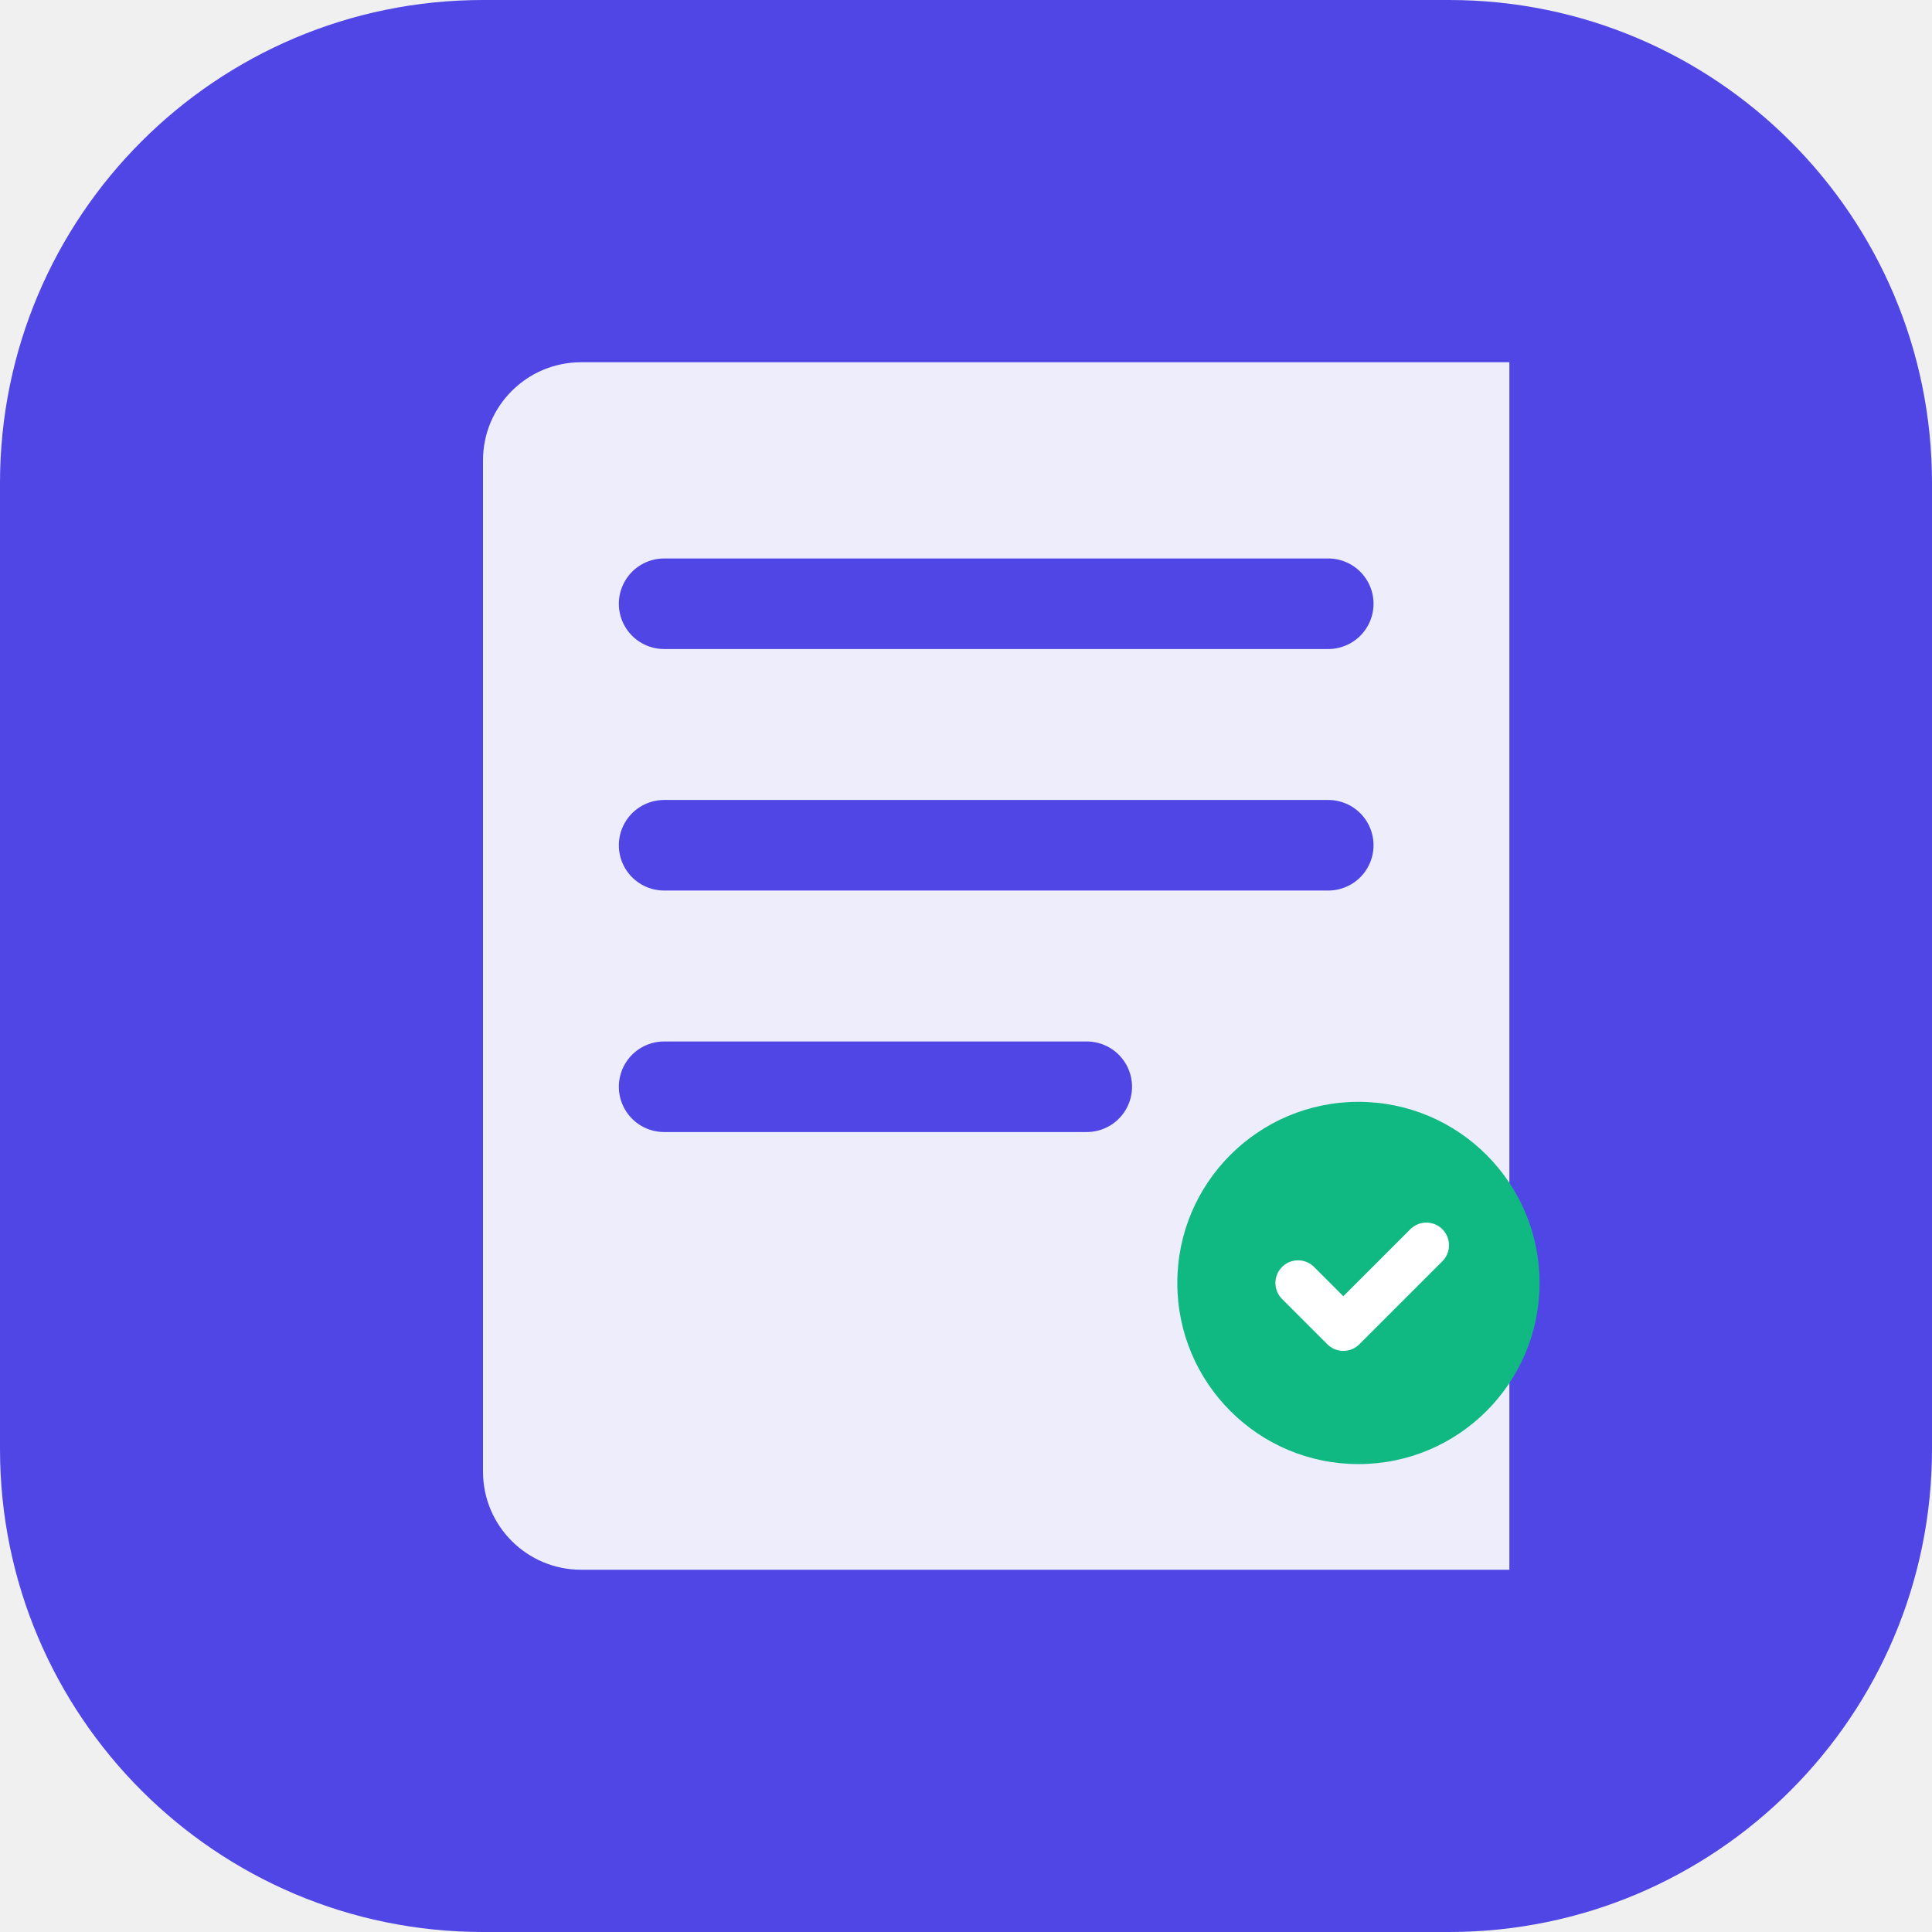
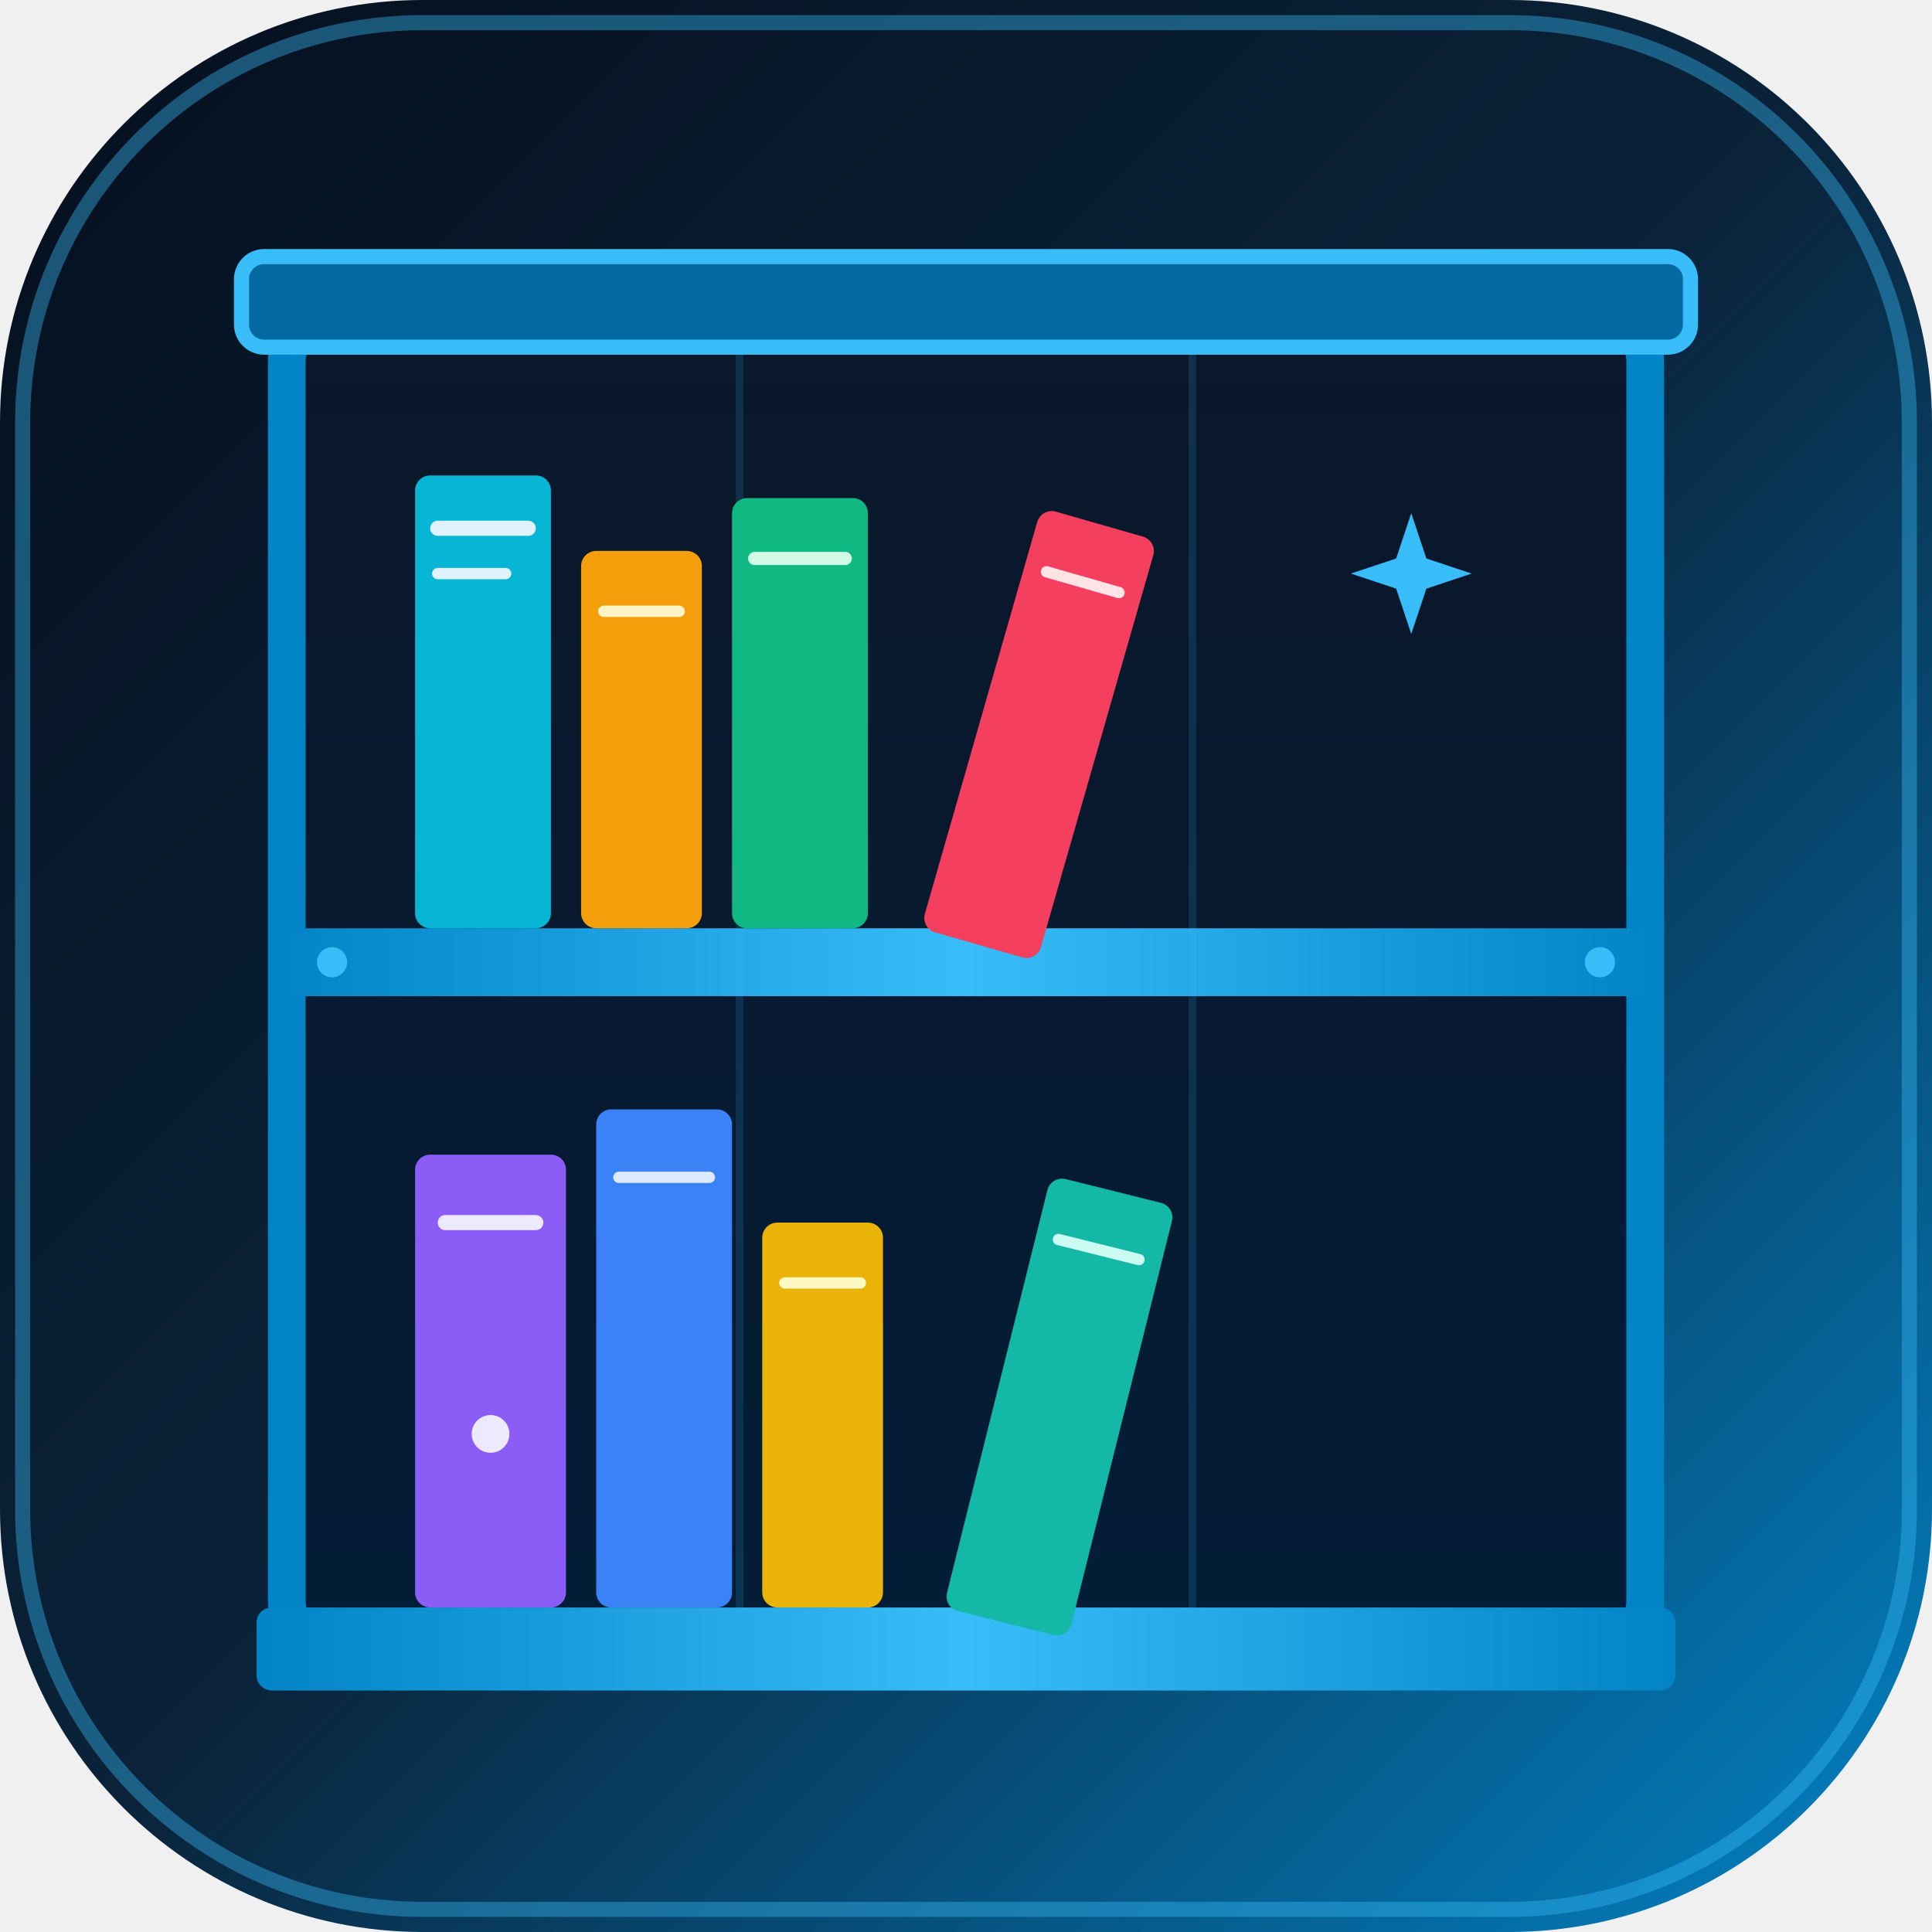
<svg xmlns="http://www.w3.org/2000/svg" viewBox="0 0 512 512" fill="none">
-   <rect width="512" height="512" rx="128" fill="#4f46e5" />
-   <path d="M128 390V122C128 107.641 139.641 96 154 96H400V416H154C139.641 416 128 404.359 128 390Z" fill="white" fill-opacity="0.9" />
-   <path d="M176 160H352" stroke="#4f46e5" stroke-width="24" stroke-linecap="round" />
-   <path d="M176 224H352" stroke="#4f46e5" stroke-width="24" stroke-linecap="round" />
-   <path d="M176 288H288" stroke="#4f46e5" stroke-width="24" stroke-linecap="round" />
-   <circle cx="360" cy="340" r="48" fill="#10b981" />
-   <path d="M344 340L356 352L378 330" stroke="white" stroke-width="12" stroke-linecap="round" stroke-linejoin="round" />
+   <defs>
+     <linearGradient id="bgGrad" x1="0%" y1="0%" x2="100%" y2="100%">
+       <stop offset="0%" stop-color="#050f1d" />
+       <stop offset="50%" stop-color="#0a233a" />
+       <stop offset="100%" stop-color="#0284c7" />
+     </linearGradient>
+     <linearGradient id="cupboardGrad" x1="0%" y1="0%" x2="0%" y2="100%">
+       <stop offset="0%" stop-color="#0b172a" />
+       <stop offset="100%" stop-color="#031d38" />
+     </linearGradient>
+     <linearGradient id="shelfGrad" x1="0%" y1="0%" x2="100%" y2="0%">
+       <stop offset="0%" stop-color="#0284c7" />
+       <stop offset="50%" stop-color="#38bdf8" />
+       <stop offset="100%" stop-color="#0284c7" />
+     </linearGradient>
+   </defs>
+   <rect width="512" height="512" rx="112" fill="url(#bgGrad)" />
+   <rect x="6" y="6" width="500" height="500" rx="106" stroke="#38bdf8" stroke-width="4" stroke-opacity="0.4" />
+   <rect x="76" y="80" width="360" height="360" rx="16" fill="url(#cupboardGrad)" stroke="#0284c7" stroke-width="10" />
+   <rect x="64" y="68" width="384" height="24" rx="6" fill="#0369a1" stroke="#38bdf8" stroke-width="4" />
+   <rect x="76" y="246" width="360" height="18" fill="url(#shelfGrad)" rx="3" />
+   <rect x="68" y="426" width="376" height="22" fill="url(#shelfGrad)" rx="4" />
+   <line x1="196" y1="92" x2="196" y2="426" stroke="#38bdf8" stroke-width="2" stroke-opacity="0.15" />
+   <line x1="316" y1="92" x2="316" y2="426" stroke="#38bdf8" stroke-width="2" stroke-opacity="0.15" />
+   <rect x="110" y="126" width="36" height="120" rx="4" fill="#06b6d4" />
+   <line x1="116" y1="140" x2="140" y2="140" stroke="#e0f2fe" stroke-width="4" stroke-linecap="round" />
+   <line x1="116" y1="152" x2="134" y2="152" stroke="#e0f2fe" stroke-width="3" stroke-linecap="round" />
+   <rect x="154" y="146" width="32" height="100" rx="4" fill="#f59e0b" />
+   <line x1="160" y1="162" x2="180" y2="162" stroke="#fef3c7" stroke-width="3" stroke-linecap="round" />
+   <rect x="194" y="132" width="36" height="114" rx="4" fill="#10b981" />
+   <line x1="200" y1="148" x2="224" y2="148" stroke="#d1fae5" stroke-width="3.5" stroke-linecap="round" />
+   <g transform="translate(244, 246) rotate(16)">
+     <rect x="0" y="-116" width="32" height="116" rx="4" fill="#f43f5e" />
+     <line x1="6" y1="-100" x2="26" y2="-100" stroke="#ffe4e6" stroke-width="3" stroke-linecap="round" />
+   </g>
+   <path d="M374 136 L378 148 L390 152 L378 156 L374 168 L370 156 L358 152 L370 148 Z" fill="#38bdf8" />
+   <rect x="110" y="306" width="40" height="120" rx="4" fill="#8b5cf6" />
+   <line x1="118" y1="324" x2="142" y2="324" stroke="#ede9fe" stroke-width="4" stroke-linecap="round" />
+   <circle cx="130" cy="380" r="5" fill="#ede9fe" />
+   <rect x="158" y="294" width="36" height="132" rx="4" fill="#3b82f6" />
+   <line x1="164" y1="312" x2="188" y2="312" stroke="#dbeafe" stroke-width="3" stroke-linecap="round" />
+   <rect x="202" y="324" width="32" height="102" rx="4" fill="#eab308" />
+   <line x1="208" y1="340" x2="228" y2="340" stroke="#fef9c3" stroke-width="3" stroke-linecap="round" />
+   <g transform="translate(250, 426) rotate(14)">
+     <rect x="0" y="-118" width="34" height="118" rx="4" fill="#14b8a6" />
+     <line x1="6" y1="-102" x2="28" y2="-102" stroke="#ccfbf1" stroke-width="3" stroke-linecap="round" />
+   </g>
+   <circle cx="88" cy="255" r="4" fill="#38bdf8" />
+   <circle cx="424" cy="255" r="4" fill="#38bdf8" />
</svg>
